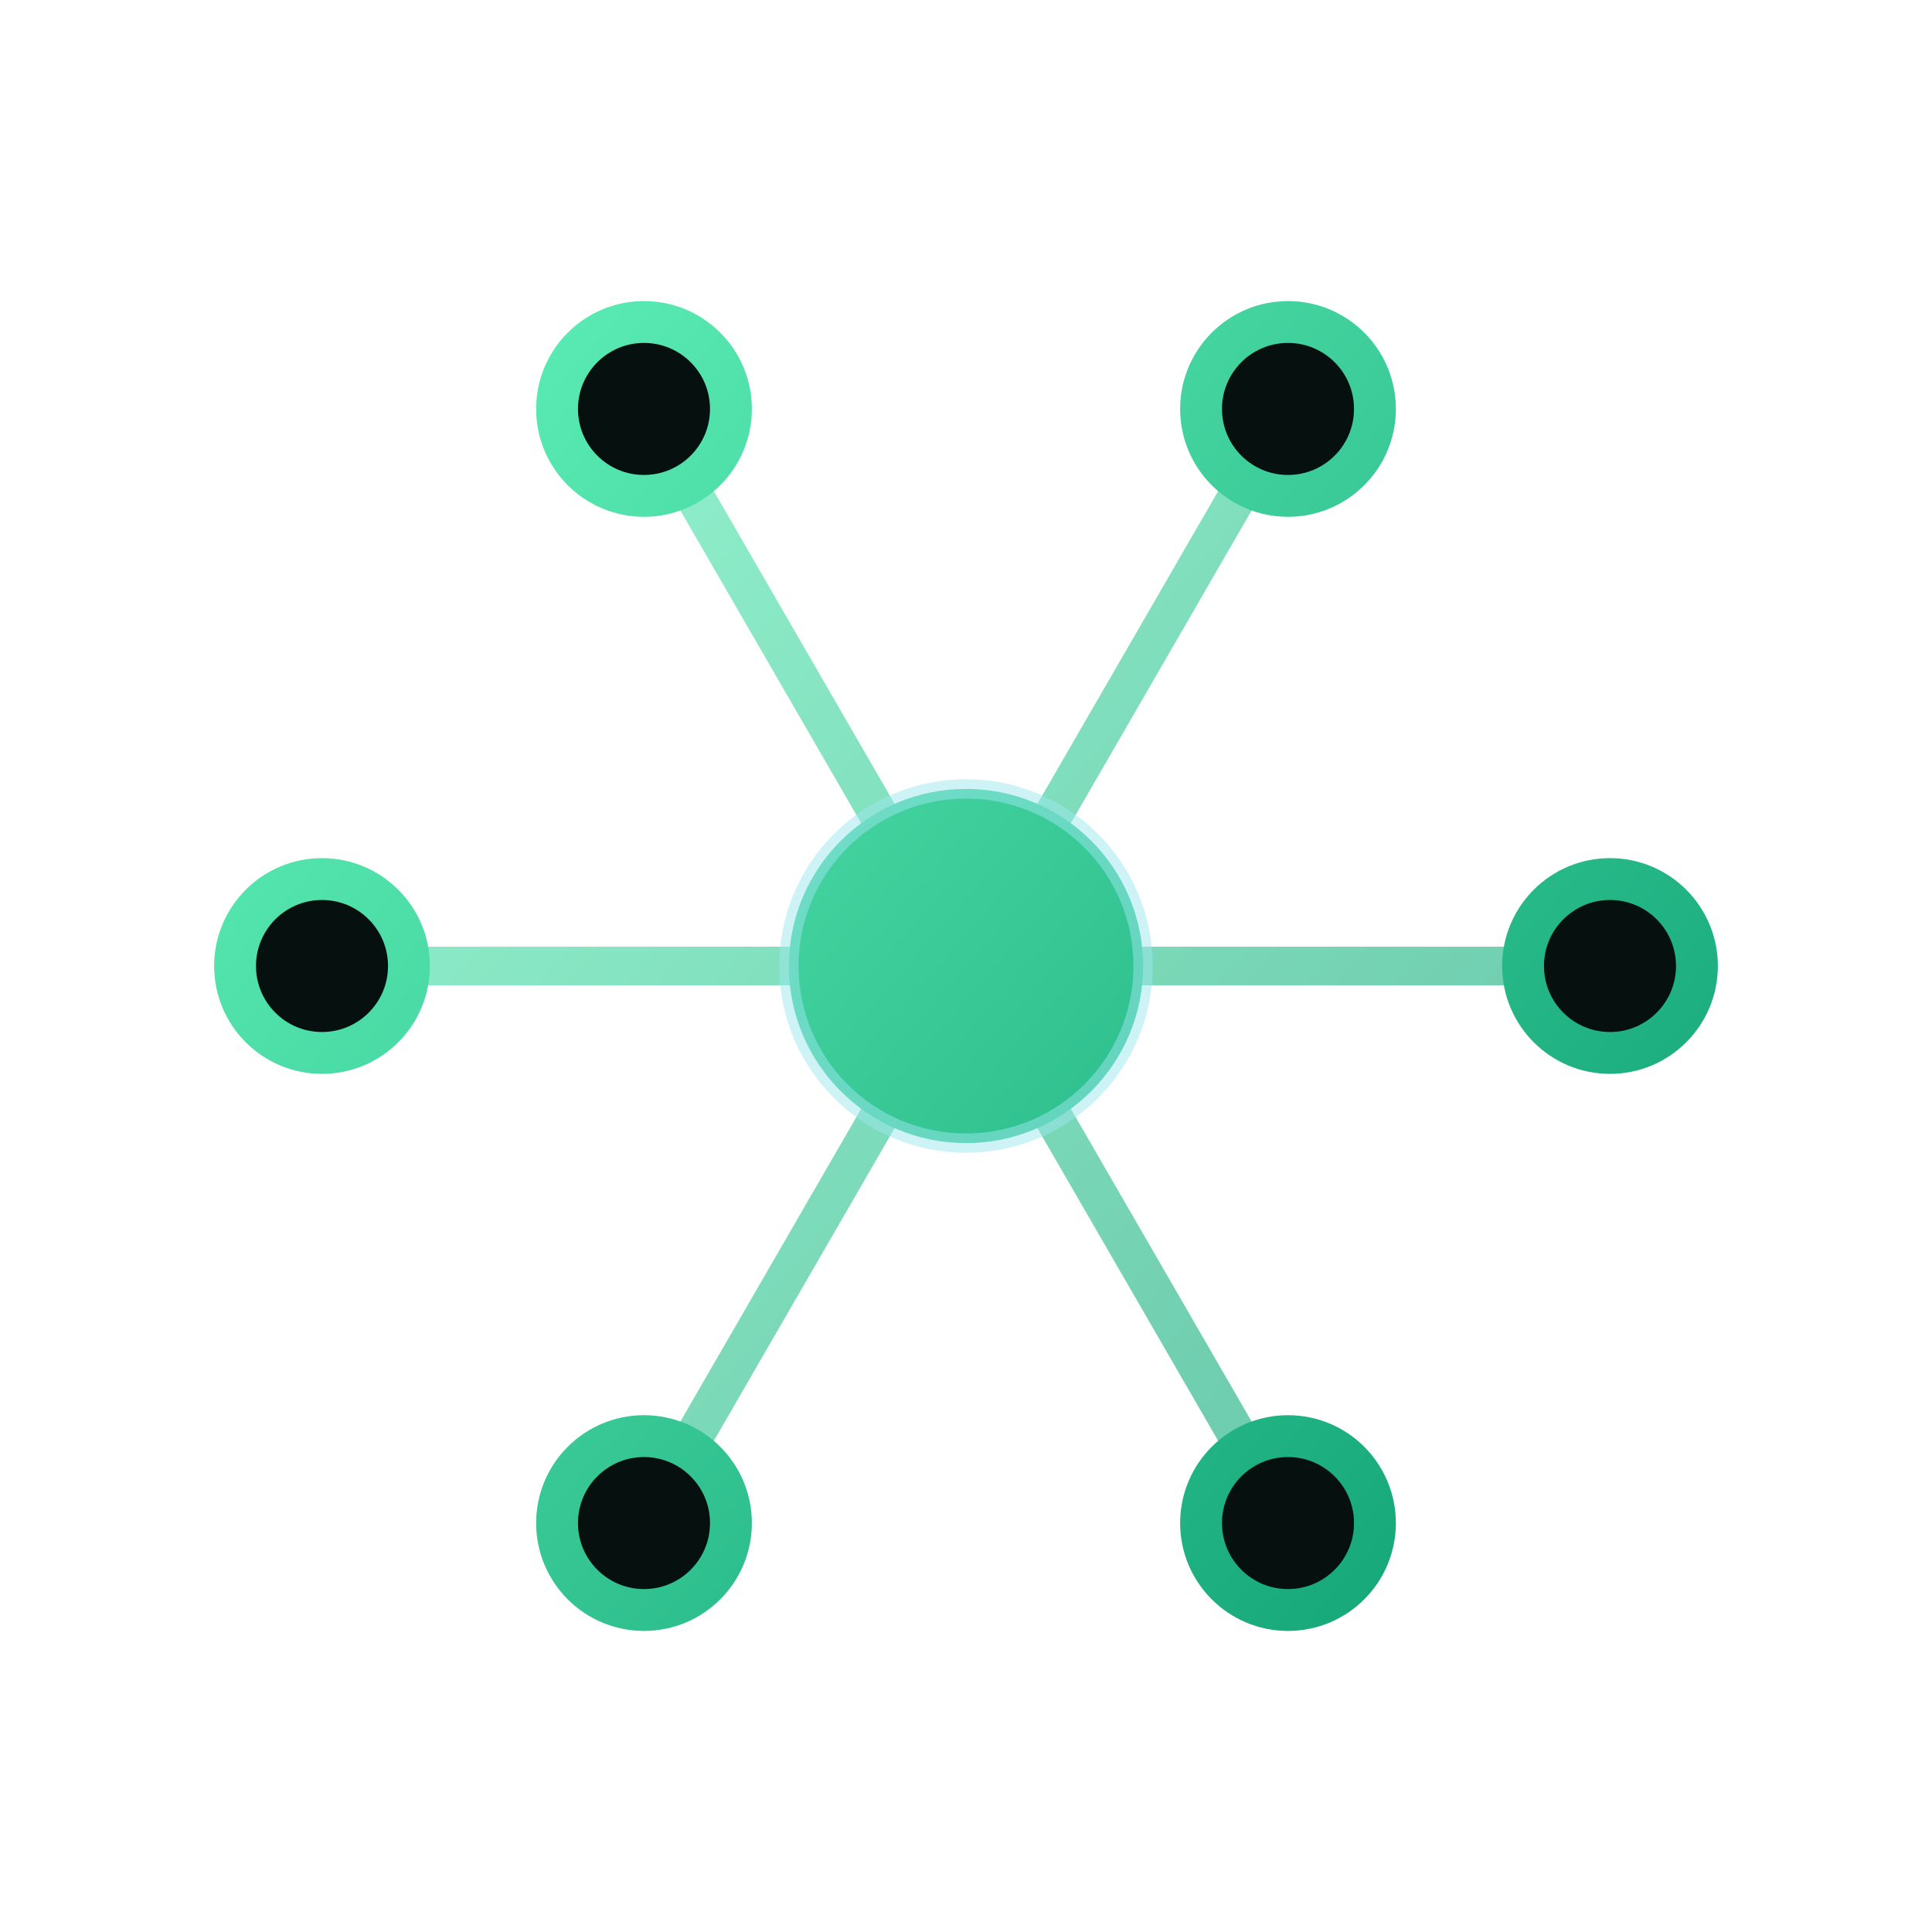
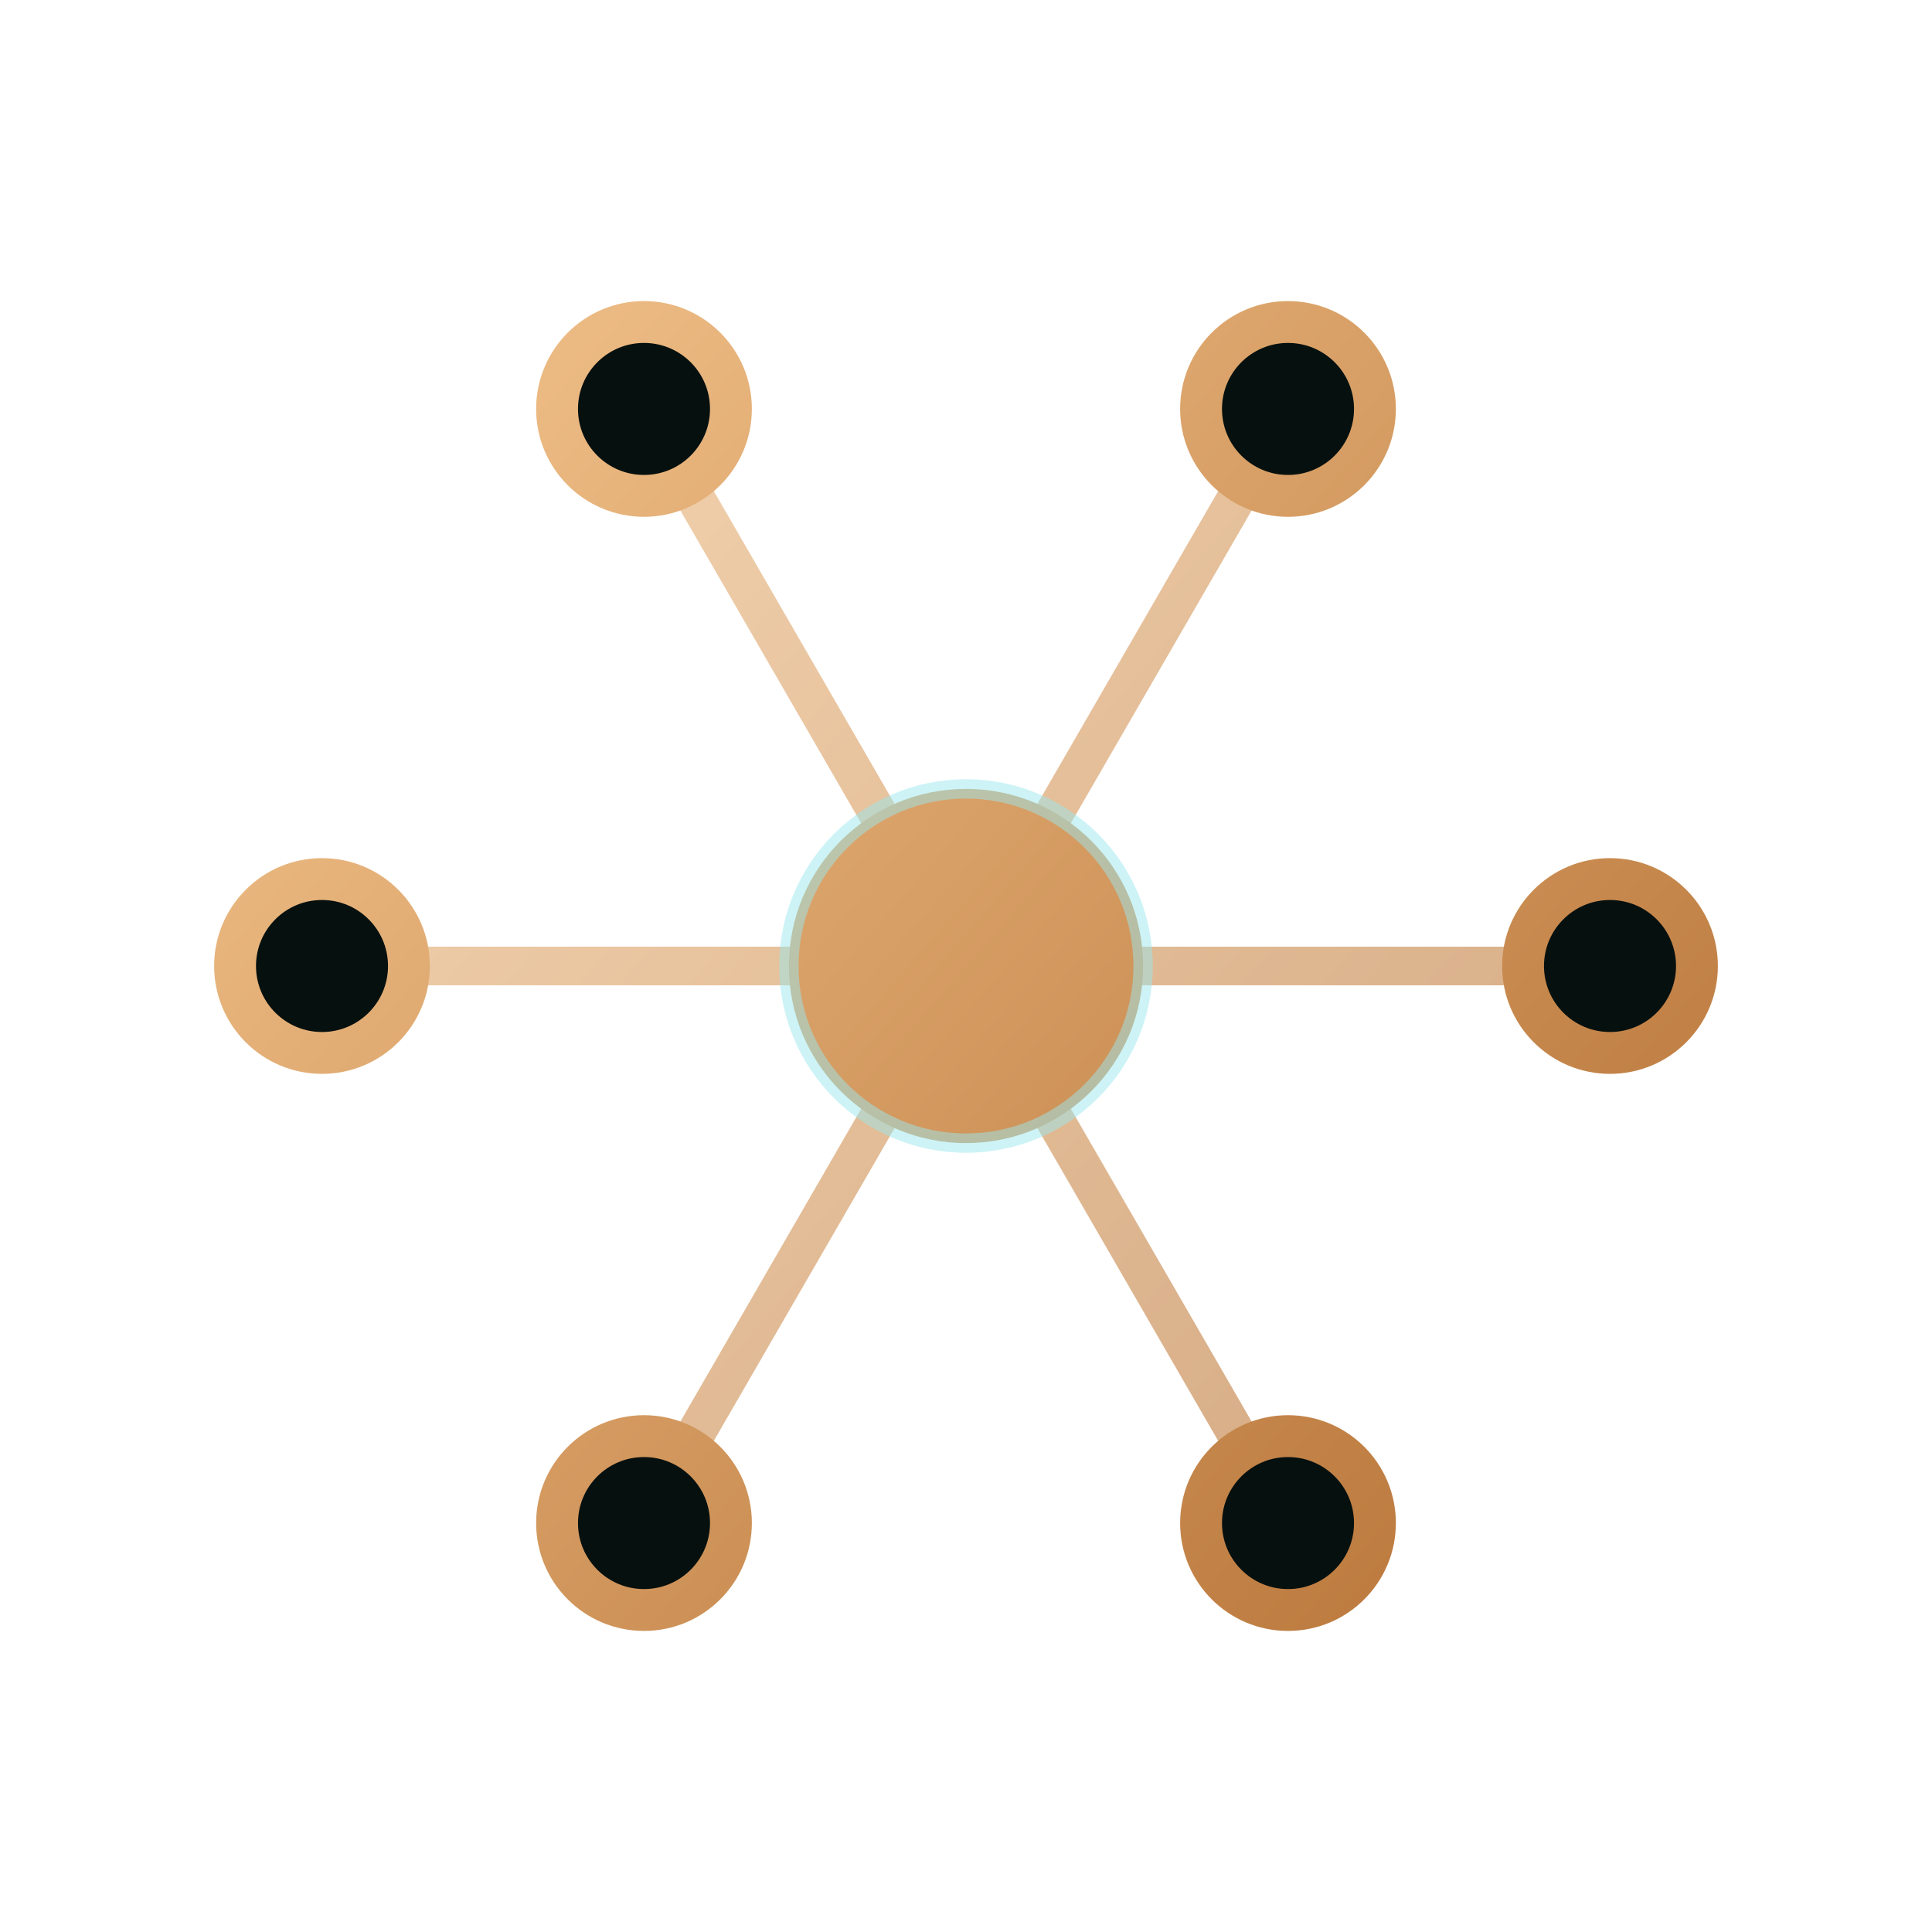
<svg xmlns="http://www.w3.org/2000/svg" width="120" height="120" viewBox="0 0 120 120" fill="none" role="img" aria-label="Paulo Kasmirscki">
  <defs>
    <linearGradient id="petrol" x1="20" y1="25" x2="100" y2="95" gradientUnits="userSpaceOnUse">
-       <stop offset="0" stop-color="#5ff0b8" />
-       <stop offset="1" stop-color="#12a376" />
+       <stop offset="0" stop-color="#f0c089" />
+       <stop offset="1" stop-color="#b9763a" />
    </linearGradient>
  </defs>
  <g stroke="url(#petrol)" stroke-width="2.4" opacity="0.65">
    <line x1="60" y1="60" x2="100" y2="60" />
    <line x1="60" y1="60" x2="80" y2="94.6" />
    <line x1="60" y1="60" x2="40" y2="94.6" />
    <line x1="60" y1="60" x2="20" y2="60" />
    <line x1="60" y1="60" x2="40" y2="25.4" />
    <line x1="60" y1="60" x2="80" y2="25.4" />
  </g>
  <g fill="#06100f" stroke="url(#petrol)" stroke-width="2.6">
    <circle cx="100" cy="60" r="5.4" />
    <circle cx="80" cy="94.6" r="5.4" />
    <circle cx="40" cy="94.6" r="5.4" />
    <circle cx="20" cy="60" r="5.4" />
    <circle cx="40" cy="25.4" r="5.4" />
    <circle cx="80" cy="25.4" r="5.4" />
  </g>
  <circle cx="60" cy="60" r="11" fill="url(#petrol)" />
  <circle cx="60" cy="60" r="11" fill="none" stroke="#9be7ee" stroke-width="1.2" opacity="0.5" />
</svg>
